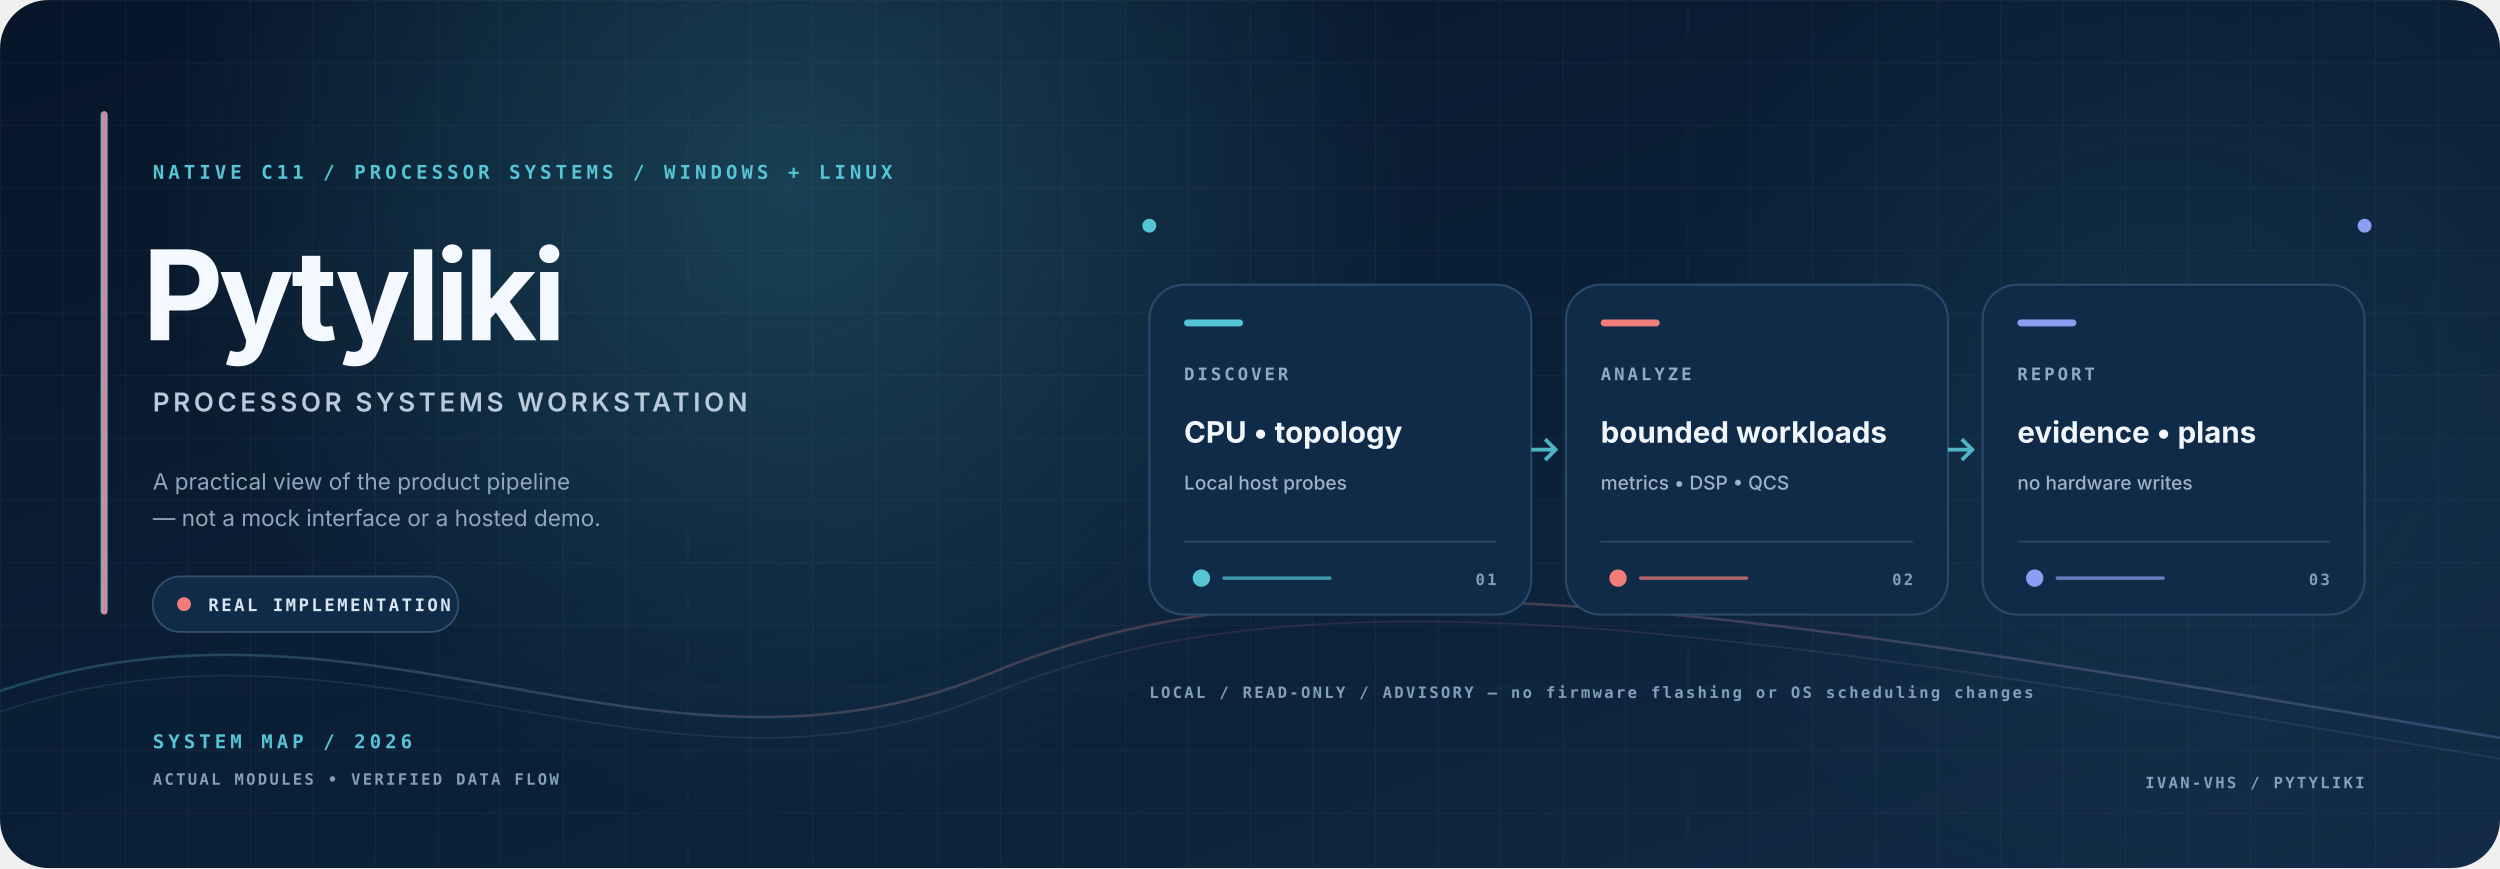
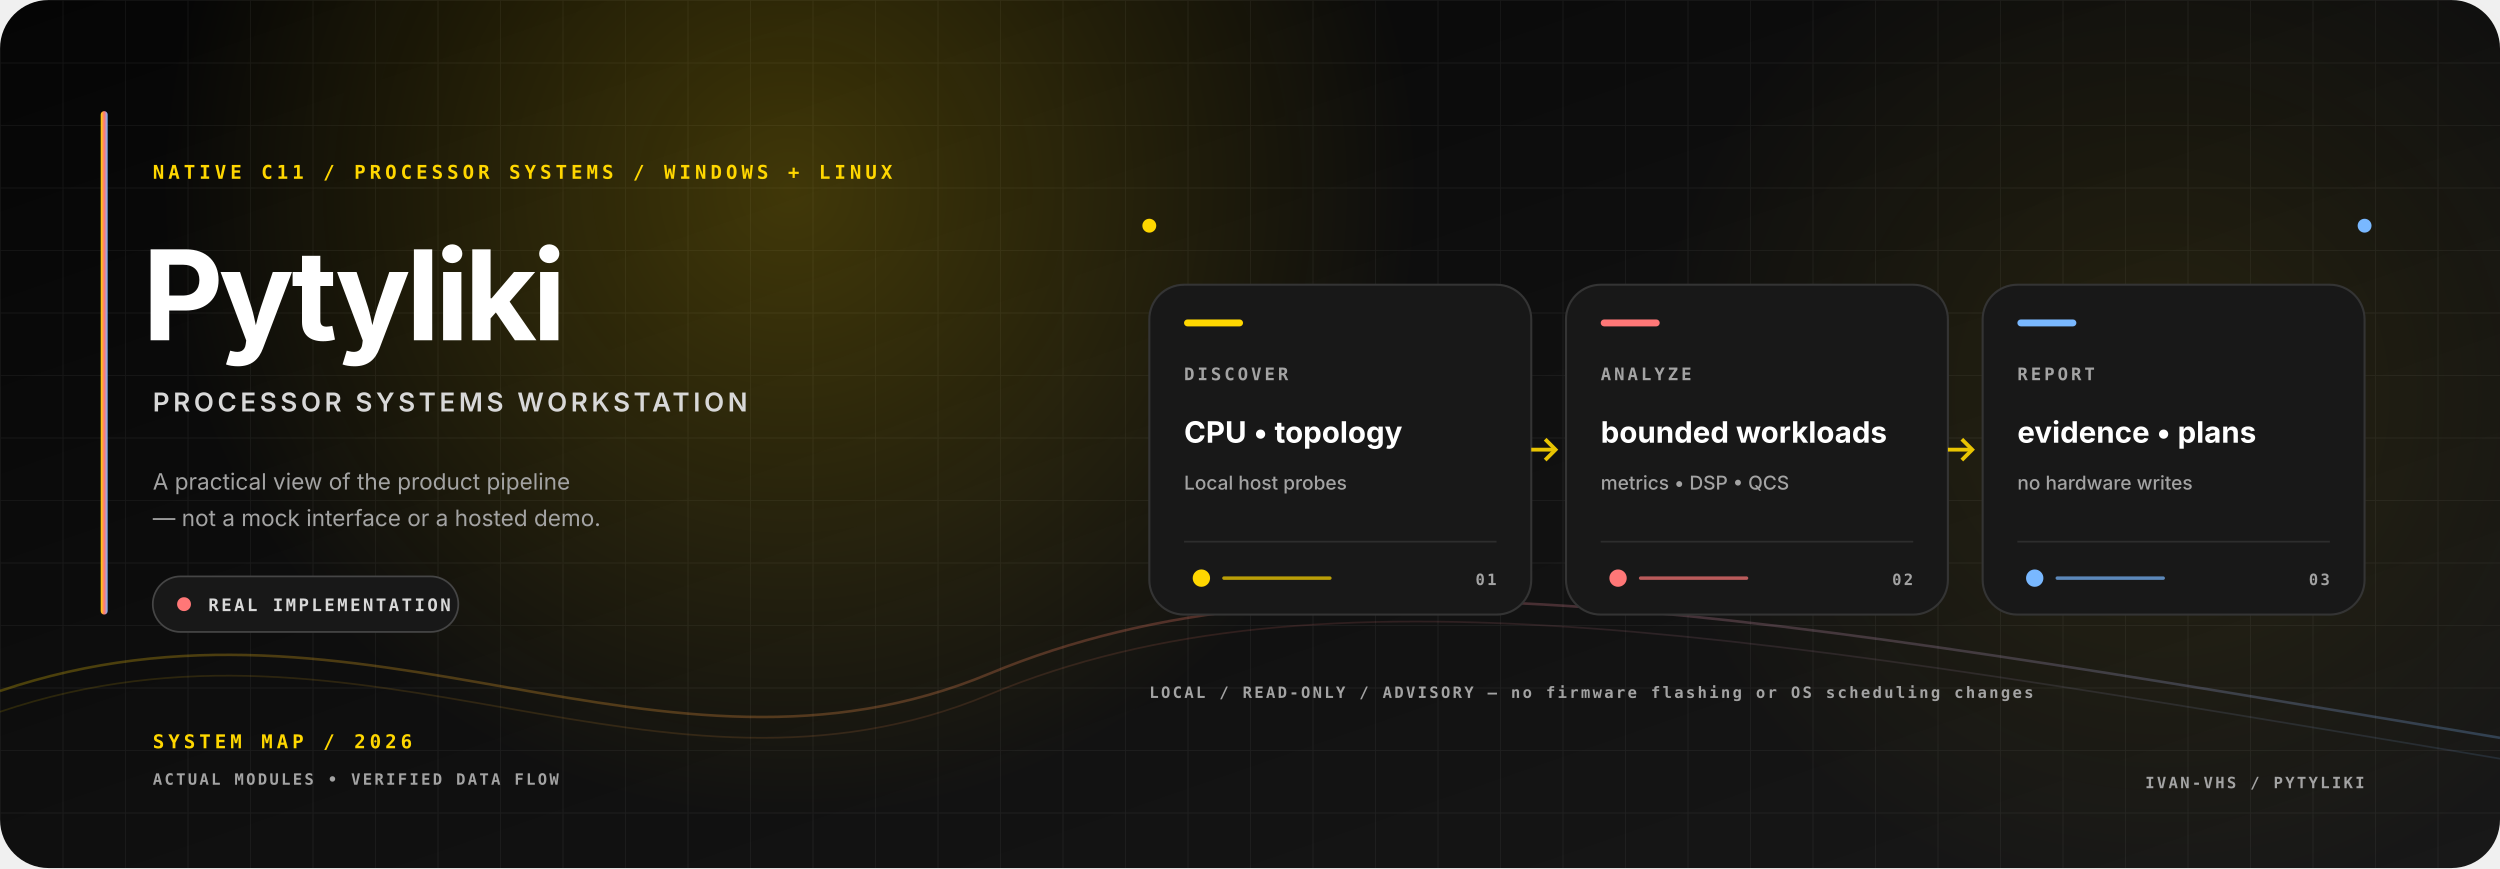
<svg xmlns="http://www.w3.org/2000/svg" width="1440" height="500" viewBox="0 0 1440 500" role="img" aria-labelledby="title desc">
  <defs>
    <linearGradient id="bg" x1="0" y1="0" x2="1" y2="1">
-       <stop stop-color="#071629" />
-       <stop offset=".55" stop-color="#0B2038" />
-       <stop offset="1" stop-color="#122B47" />
+       <stop stop-color="#050505" />
+       <stop offset=".55" stop-color="#101010" />
+       <stop offset="1" stop-color="#181818" />
    </linearGradient>
    <radialGradient id="halo">
-       <stop stop-color="#55C4D5" stop-opacity=".22" />
-       <stop offset="1" stop-color="#55C4D5" stop-opacity="0" />
+       <stop stop-color="#FFD700" stop-opacity=".22" />
+       <stop offset="1" stop-color="#FFD700" stop-opacity="0" />
    </radialGradient>
    <linearGradient id="rail" x1="0" y1="0" x2="1" y2="0">
-       <stop stop-color="#55C4D5" />
-       <stop offset=".52" stop-color="#F07D78" />
-       <stop offset="1" stop-color="#8C9DF2" />
+       <stop stop-color="#FFD700" />
+       <stop offset=".52" stop-color="#FF7777" />
+       <stop offset="1" stop-color="#79B8FF" />
    </linearGradient>
    <pattern id="grid" width="36" height="36" patternUnits="userSpaceOnUse">
-       <path d="M36 0H0V36" fill="none" stroke="#B8D0E8" stroke-opacity=".055" />
+       <path d="M36 0H0V36" fill="none" stroke="#FFFFFF" stroke-opacity=".055" />
    </pattern>
    <style>
-  .eyebrow{font:600 11px ui-monospace,SFMono-Regular,Consolas,monospace;letter-spacing:2.3px;fill:#55C4D5}
-  .brand{font:750 72px Inter,Segoe UI,Arial,sans-serif;letter-spacing:-2.7px;fill:#F4F8FF}
-  .tagline{font:600 15px Inter,Segoe UI,Arial,sans-serif;letter-spacing:2.1px;fill:#B9CADB}
-  .body{font:400 13px Inter,Segoe UI,Arial,sans-serif;fill:#8FA6BD}
-  .pill{font:600 10px ui-monospace,SFMono-Regular,Consolas,monospace;letter-spacing:1.4px;fill:#D7E5F2}
-  .stage{font:700 10px ui-monospace,SFMono-Regular,Consolas,monospace;letter-spacing:1.7px;fill:#91A9C1}
-  .cardTitle{font:650 17px Inter,Segoe UI,Arial,sans-serif;fill:#F1F6FD}
-  .cardSub{font:450 11px Inter,Segoe UI,Arial,sans-serif;fill:#9FB2C7}
-  .micro{font:600 9px ui-monospace,SFMono-Regular,Consolas,monospace;letter-spacing:1.3px;fill:#83A0BA}
+  .eyebrow{font:600 11px ui-monospace,SFMono-Regular,Consolas,monospace;letter-spacing:2.3px;fill:#FFD700}
+  .brand{font:750 72px Inter,Segoe UI,Arial,sans-serif;letter-spacing:-2.7px;fill:#FFFFFF}
+  .tagline{font:600 15px Inter,Segoe UI,Arial,sans-serif;letter-spacing:2.1px;fill:#D8D8D8}
+  .body{font:400 13px Inter,Segoe UI,Arial,sans-serif;fill:#A3A3A3}
+  .pill{font:600 10px ui-monospace,SFMono-Regular,Consolas,monospace;letter-spacing:1.4px;fill:#D8D8D8}
+  .stage{font:700 10px ui-monospace,SFMono-Regular,Consolas,monospace;letter-spacing:1.7px;fill:#A3A3A3}
+  .cardTitle{font:650 17px Inter,Segoe UI,Arial,sans-serif;fill:#FFFFFF}
+  .cardSub{font:450 11px Inter,Segoe UI,Arial,sans-serif;fill:#A3A3A3}
+  .micro{font:600 9px ui-monospace,SFMono-Regular,Consolas,monospace;letter-spacing:1.3px;fill:#A3A3A3}
 </style>
  </defs>
  <rect width="1440" height="500" rx="28" fill="url(#bg)" />
  <rect width="1440" height="500" rx="28" fill="url(#grid)" />
  <circle cx="455" cy="110" r="360" fill="url(#halo)" />
  <circle cx="1245" cy="228" r="300" fill="url(#halo)" opacity=".4" />
  <path d="M0 398C210 327 380 467 570 388S1010 353 1440 425" fill="none" stroke="url(#rail)" stroke-width="1.5" opacity=".26" />
  <path d="M0 410C210 339 380 479 570 400S1010 365 1440 437" fill="none" stroke="url(#rail)" stroke-width="1" opacity=".13" />
  <rect x="58" y="64" width="4" height="290" rx="2" fill="url(#rail)" />
  <text x="88" y="103" class="eyebrow">NATIVE C11  /  PROCESSOR SYSTEMS  /  WINDOWS + LINUX</text>
  <text x="82" y="196" class="brand">Pytyliki</text>
  <text x="88" y="237" class="tagline">PROCESSOR SYSTEMS WORKSTATION</text>
  <text x="88" y="282" class="body">A practical view of the product pipeline</text>
  <text x="88" y="303" class="body">— not a mock interface or a hosted demo.</text>
-   <rect x="88" y="332" width="176" height="32" rx="16" fill="#102B48" stroke="#34516E" />
-   <circle cx="106" cy="348" r="4" fill="#F07D78" />
+   <rect x="88" y="332" width="176" height="32" rx="16" fill="#181818" stroke="#454545" />
+   <circle cx="106" cy="348" r="4" fill="#FF7777" />
  <text x="120" y="352" class="pill">REAL IMPLEMENTATION</text>
  <text x="88" y="431" class="eyebrow">SYSTEM MAP / 2026</text>
  <text x="88" y="452" class="micro">ACTUAL MODULES • VERIFIED DATA FLOW</text>
  <path d="M662 130H1362" stroke="url(#rail)" stroke-width="2" opacity=".75" />
-   <circle cx="662" cy="130" r="4" fill="#55C4D5" />
-   <circle cx="1362" cy="130" r="4" fill="#8C9DF2" />
+   <circle cx="662" cy="130" r="4" fill="#FFD700" />
+   <circle cx="1362" cy="130" r="4" fill="#79B8FF" />
  <g transform="translate(662 164)">
-     <rect width="220" height="190" rx="20" fill="#102B48" stroke="#294A6A" stroke-width="1.2" />
-     <rect x="20" y="20" width="34" height="4" rx="2" fill="#55C4D5" />
+     <rect width="220" height="190" rx="20" fill="#181818" stroke="#343434" stroke-width="1.2" />
+     <rect x="20" y="20" width="34" height="4" rx="2" fill="#FFD700" />
    <text x="20" y="55" class="stage">DISCOVER</text>
    <text x="20" y="91" class="cardTitle">CPU • topology</text>
    <text x="20" y="118" class="cardSub">Local host probes</text>
-     <path d="M20 148H200" stroke="#36516D" stroke-opacity=".75" />
-     <circle cx="30" cy="169" r="5" fill="#55C4D5" />
-     <path d="M43 169H104" stroke="#55C4D5" stroke-width="2" stroke-linecap="round" opacity=".7" />
+     <path d="M20 148H200" stroke="#343434" stroke-opacity=".75" />
+     <circle cx="30" cy="169" r="5" fill="#FFD700" />
+     <path d="M43 169H104" stroke="#FFD700" stroke-width="2" stroke-linecap="round" opacity=".7" />
    <text x="200" y="173" class="micro" text-anchor="end">01</text>
  </g>
  <g transform="translate(902 164)">
-     <rect width="220" height="190" rx="20" fill="#102B48" stroke="#294A6A" stroke-width="1.2" />
-     <rect x="20" y="20" width="34" height="4" rx="2" fill="#F07D78" />
+     <rect width="220" height="190" rx="20" fill="#181818" stroke="#343434" stroke-width="1.2" />
+     <rect x="20" y="20" width="34" height="4" rx="2" fill="#FF7777" />
    <text x="20" y="55" class="stage">ANALYZE</text>
    <text x="20" y="91" class="cardTitle">bounded workloads</text>
    <text x="20" y="118" class="cardSub">metrics • DSP • QCS</text>
-     <path d="M20 148H200" stroke="#36516D" stroke-opacity=".75" />
-     <circle cx="30" cy="169" r="5" fill="#F07D78" />
-     <path d="M43 169H104" stroke="#F07D78" stroke-width="2" stroke-linecap="round" opacity=".7" />
+     <path d="M20 148H200" stroke="#343434" stroke-opacity=".75" />
+     <circle cx="30" cy="169" r="5" fill="#FF7777" />
+     <path d="M43 169H104" stroke="#FF7777" stroke-width="2" stroke-linecap="round" opacity=".7" />
    <text x="200" y="173" class="micro" text-anchor="end">02</text>
  </g>
  <g transform="translate(1142 164)">
-     <rect width="220" height="190" rx="20" fill="#102B48" stroke="#294A6A" stroke-width="1.2" />
-     <rect x="20" y="20" width="34" height="4" rx="2" fill="#8C9DF2" />
+     <rect width="220" height="190" rx="20" fill="#181818" stroke="#343434" stroke-width="1.2" />
+     <rect x="20" y="20" width="34" height="4" rx="2" fill="#79B8FF" />
    <text x="20" y="55" class="stage">REPORT</text>
    <text x="20" y="91" class="cardTitle">evidence • plans</text>
    <text x="20" y="118" class="cardSub">no hardware writes</text>
-     <path d="M20 148H200" stroke="#36516D" stroke-opacity=".75" />
-     <circle cx="30" cy="169" r="5" fill="#8C9DF2" />
-     <path d="M43 169H104" stroke="#8C9DF2" stroke-width="2" stroke-linecap="round" opacity=".7" />
+     <path d="M20 148H200" stroke="#343434" stroke-opacity=".75" />
+     <circle cx="30" cy="169" r="5" fill="#79B8FF" />
+     <path d="M43 169H104" stroke="#79B8FF" stroke-width="2" stroke-linecap="round" opacity=".7" />
    <text x="200" y="173" class="micro" text-anchor="end">03</text>
  </g>
-   <g stroke="#55C4D5" stroke-width="2.2" fill="none" opacity=".9">
+   <g stroke="#FFD700" stroke-width="2.2" fill="none" opacity=".9">
    <path d="M882 259H896" />
    <path d="M890 253L896 259L890 265" />
  </g>
-   <g stroke="#55C4D5" stroke-width="2.2" fill="none" opacity=".9">
+   <g stroke="#FFD700" stroke-width="2.2" fill="none" opacity=".9">
    <path d="M1122 259H1136" />
    <path d="M1130 253L1136 259L1130 265" />
  </g>
  <text x="662" y="402" class="micro">LOCAL / READ-ONLY / ADVISORY — no firmware flashing or OS scheduling changes</text>
  <text x="1362" y="454" class="micro" text-anchor="end">IVAN-VHS / PYTYLIKI</text>
</svg>
